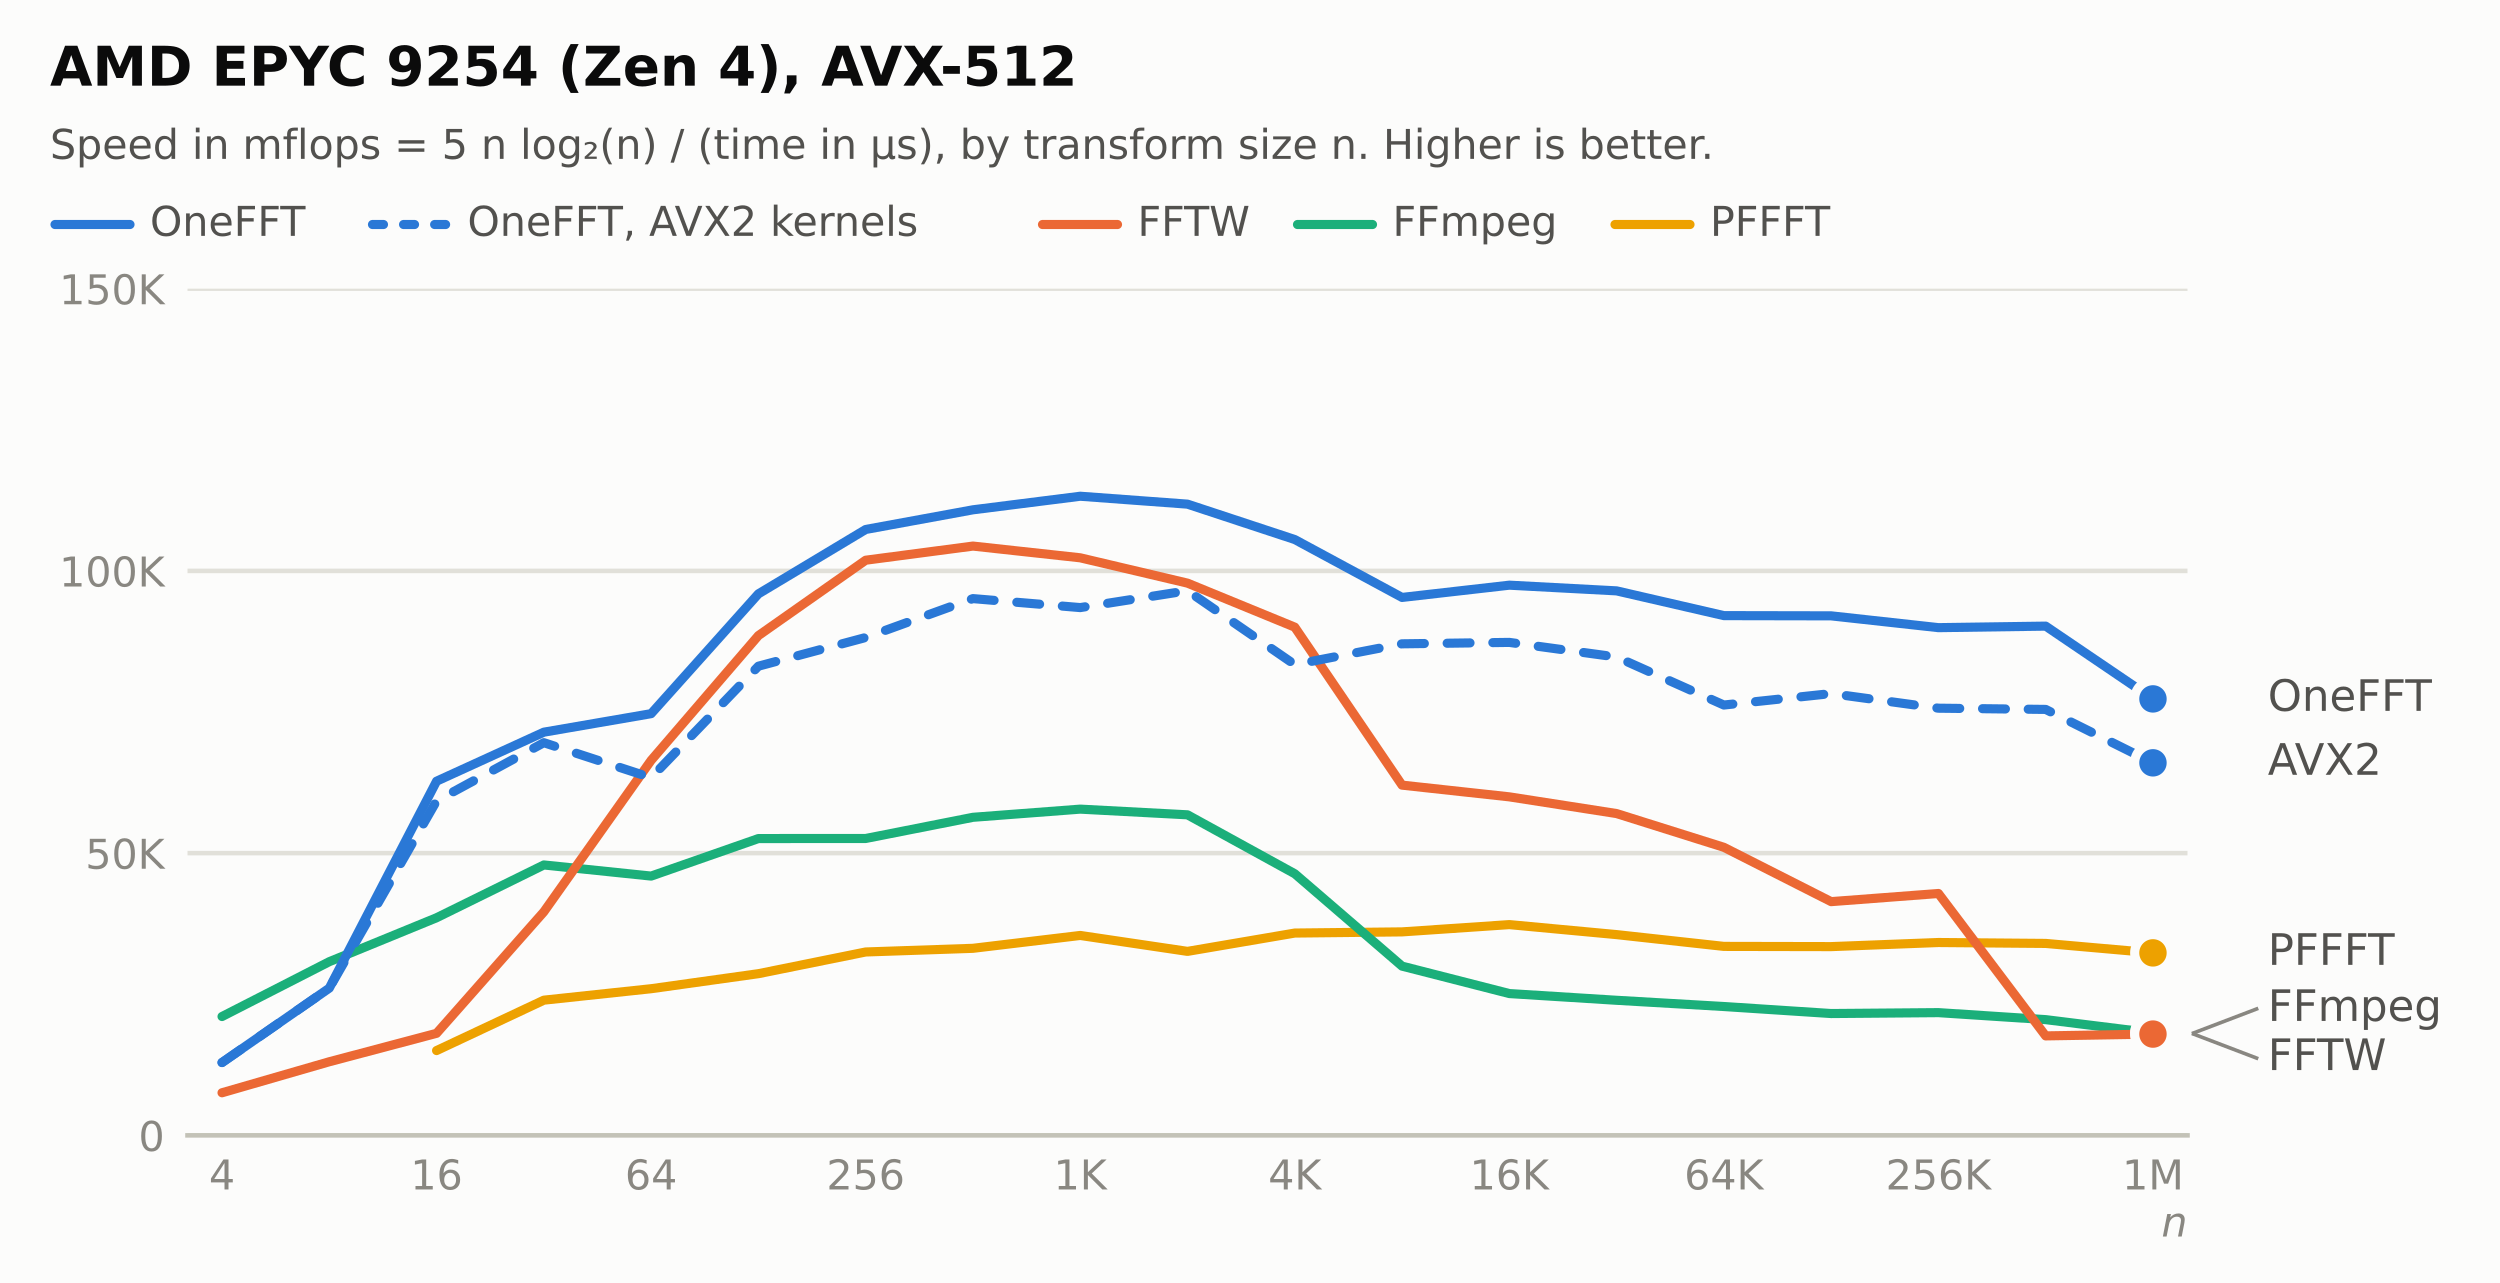
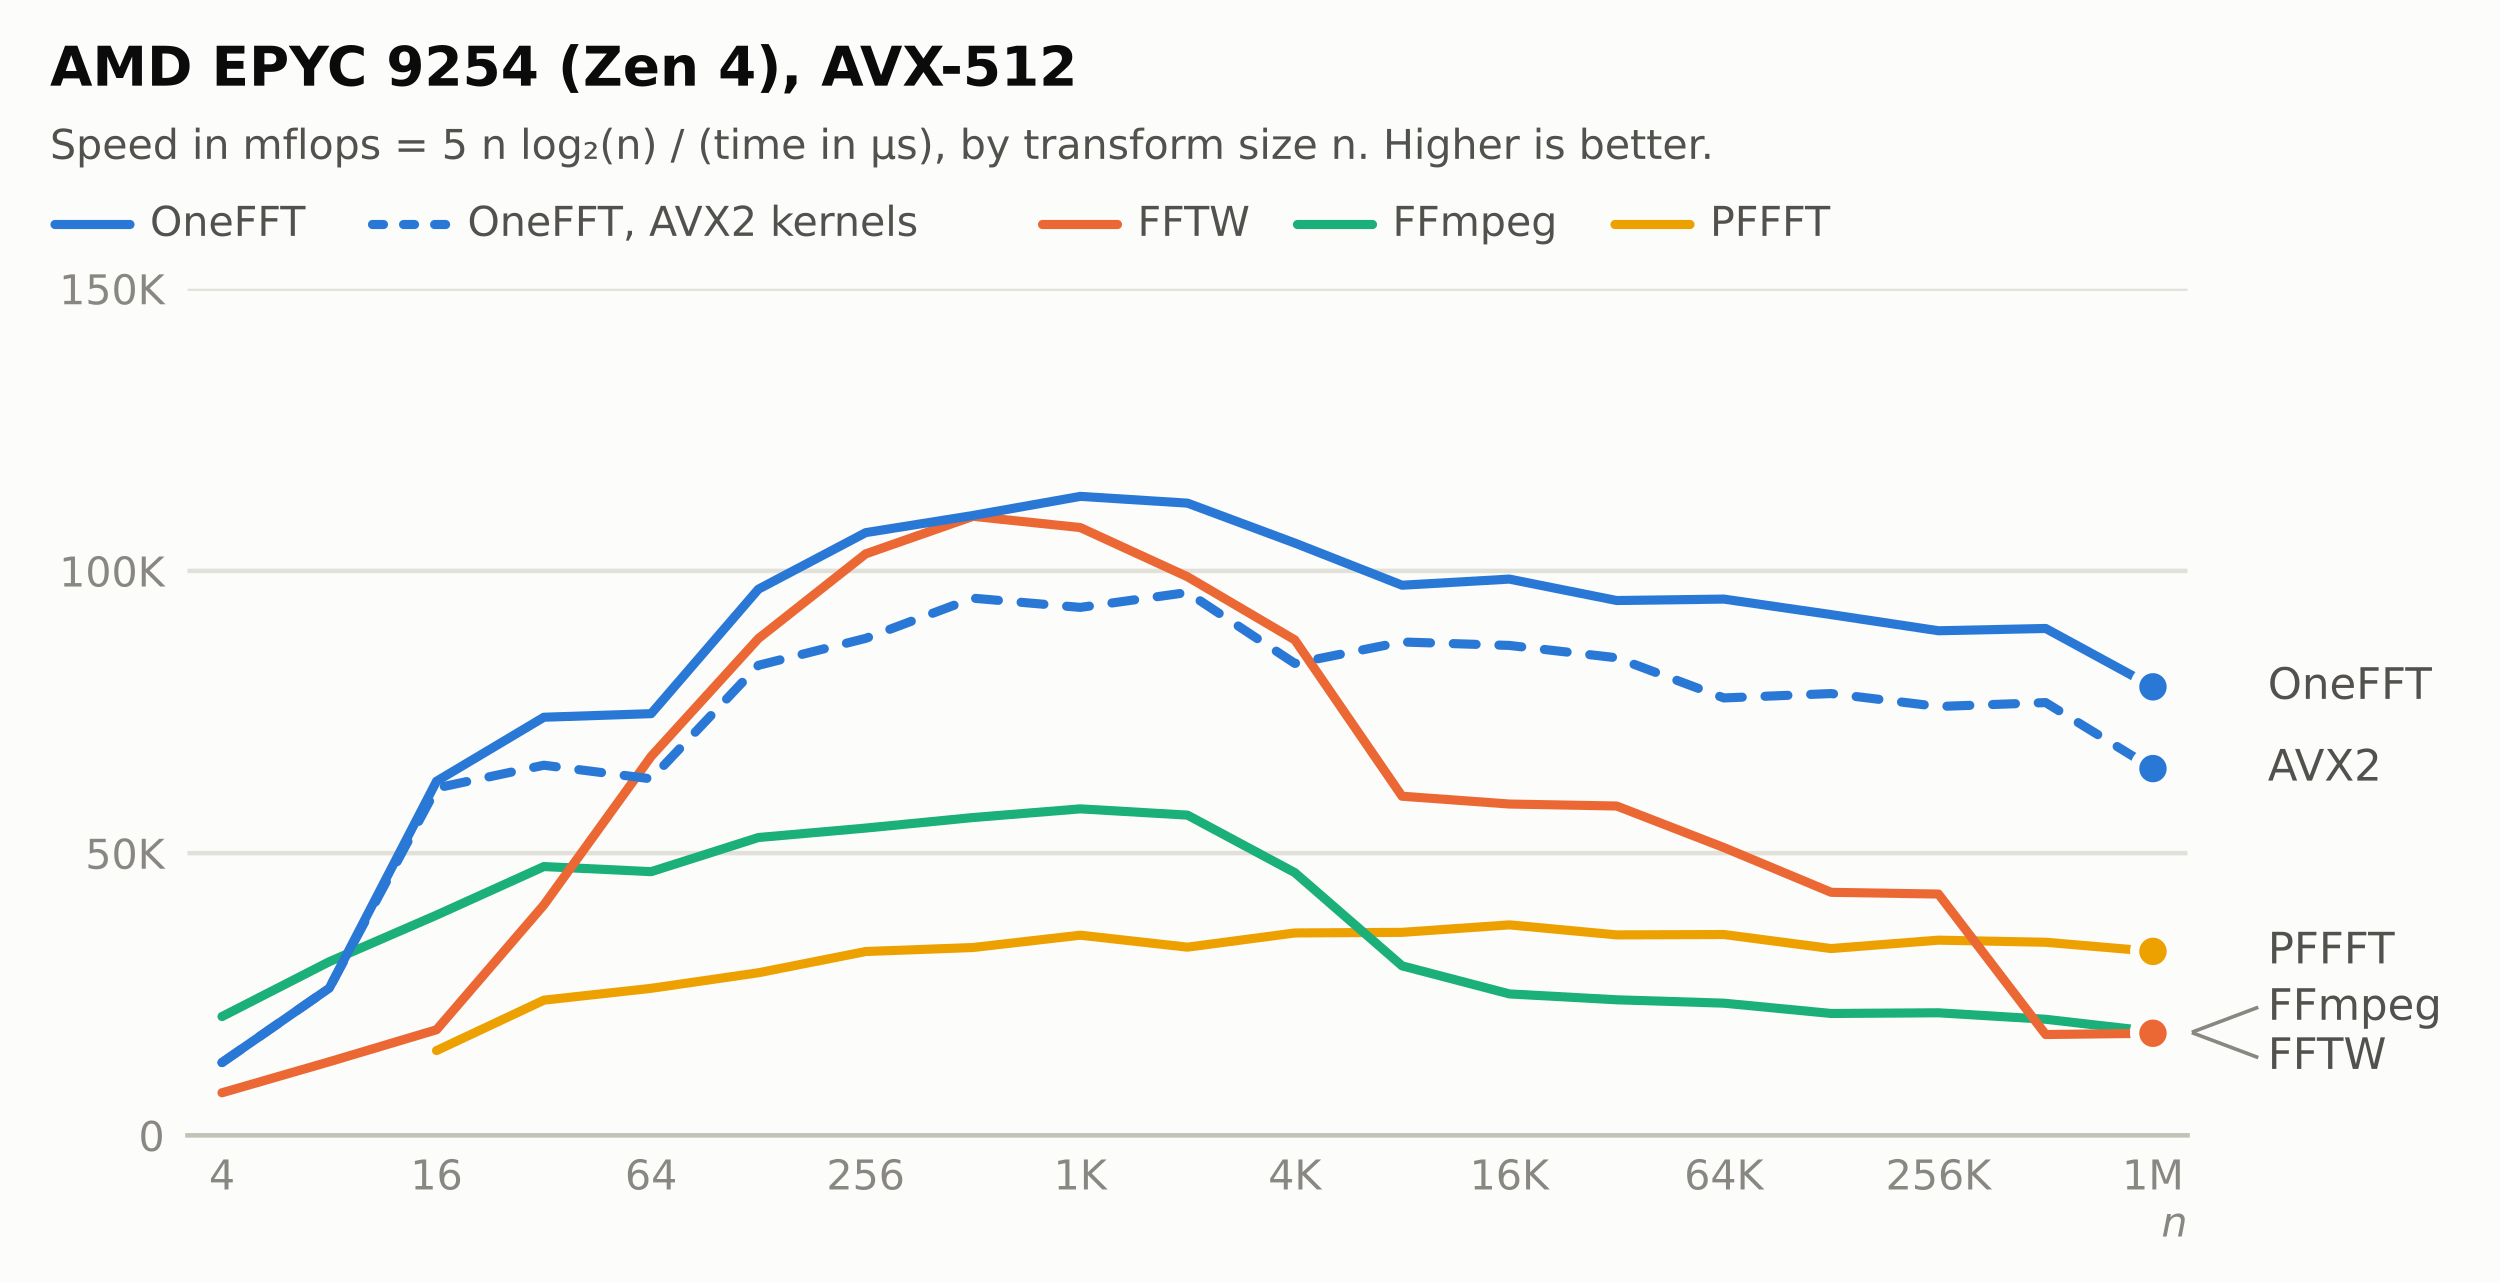
<svg xmlns="http://www.w3.org/2000/svg" xmlns:xlink="http://www.w3.org/1999/xlink" width="547.2pt" height="280.8pt" viewBox="0 0 547.2 280.8" version="1.1">
  <defs>
    <style type="text/css">*{stroke-linejoin: round; stroke-linecap: butt}</style>
  </defs>
  <g id="figure_1">
    <g id="patch_1">
      <path d="M 0 280.8  L 547.2 280.8  L 547.2 0  L 0 0  z " style="fill: #fcfcfb" />
    </g>
    <g id="axes_1">
      <g id="patch_2">
        <path d="M 41.04 248.508  L 478.8 248.508  L 478.8 63.18  L 41.04 63.18  z " style="fill: #fcfcfb" />
      </g>
      <g id="matplotlib.axis_1">
        <g id="xtick_1">
          <g id="line2d_1" />
          <g id="text_1">
            <text style="font-size: 9px; font-family: system-ui, -apple-system, 'Segoe UI', 'DejaVu Sans', sans-serif; text-anchor: middle; fill: #898781" x="48.599" y="260.347" transform="rotate(-0 48.59891 260.3466)">4</text>
          </g>
        </g>
        <g id="xtick_2">
          <g id="line2d_2" />
          <g id="text_2">
            <text style="font-size: 9px; font-family: system-ui, -apple-system, 'Segoe UI', 'DejaVu Sans', sans-serif; text-anchor: middle; fill: #898781" x="95.559" y="260.347" transform="rotate(-0 95.55915 260.3466)">16</text>
          </g>
        </g>
        <g id="xtick_3">
          <g id="line2d_3" />
          <g id="text_3">
            <text style="font-size: 9px; font-family: system-ui, -apple-system, 'Segoe UI', 'DejaVu Sans', sans-serif; text-anchor: middle; fill: #898781" x="142.519" y="260.347" transform="rotate(-0 142.5194 260.3466)">64</text>
          </g>
        </g>
        <g id="xtick_4">
          <g id="line2d_4" />
          <g id="text_4">
            <text style="font-size: 9px; font-family: system-ui, -apple-system, 'Segoe UI', 'DejaVu Sans', sans-serif; text-anchor: middle; fill: #898781" x="189.48" y="260.347" transform="rotate(-0 189.4796 260.3466)">256</text>
          </g>
        </g>
        <g id="xtick_5">
          <g id="line2d_5" />
          <g id="text_5">
            <text style="font-size: 9px; font-family: system-ui, -apple-system, 'Segoe UI', 'DejaVu Sans', sans-serif; text-anchor: middle; fill: #898781" x="236.44" y="260.347" transform="rotate(-0 236.4399 260.3466)">1K</text>
          </g>
        </g>
        <g id="xtick_6">
          <g id="line2d_6" />
          <g id="text_6">
            <text style="font-size: 9px; font-family: system-ui, -apple-system, 'Segoe UI', 'DejaVu Sans', sans-serif; text-anchor: middle; fill: #898781" x="283.4" y="260.347" transform="rotate(-0 283.4001 260.3466)">4K</text>
          </g>
        </g>
        <g id="xtick_7">
          <g id="line2d_7" />
          <g id="text_7">
            <text style="font-size: 9px; font-family: system-ui, -apple-system, 'Segoe UI', 'DejaVu Sans', sans-serif; text-anchor: middle; fill: #898781" x="330.36" y="260.347" transform="rotate(-0 330.3604 260.3466)">16K</text>
          </g>
        </g>
        <g id="xtick_8">
          <g id="line2d_8" />
          <g id="text_8">
            <text style="font-size: 9px; font-family: system-ui, -apple-system, 'Segoe UI', 'DejaVu Sans', sans-serif; text-anchor: middle; fill: #898781" x="377.321" y="260.347" transform="rotate(-0 377.3206 260.3466)">64K</text>
          </g>
        </g>
        <g id="xtick_9">
          <g id="line2d_9" />
          <g id="text_9">
            <text style="font-size: 9px; font-family: system-ui, -apple-system, 'Segoe UI', 'DejaVu Sans', sans-serif; text-anchor: middle; fill: #898781" x="424.281" y="260.347" transform="rotate(-0 424.2808 260.3466)">256K</text>
          </g>
        </g>
        <g id="xtick_10">
          <g id="line2d_10" />
          <g id="text_10">
            <text style="font-size: 9px; font-family: system-ui, -apple-system, 'Segoe UI', 'DejaVu Sans', sans-serif; text-anchor: middle; fill: #898781" x="471.241" y="260.347" transform="rotate(-0 471.2411 260.3466)">1M</text>
          </g>
        </g>
      </g>
      <g id="matplotlib.axis_2">
        <g id="ytick_1">
          <g id="line2d_11">
            <path d="M 41.04 248.508  L 478.8 248.508  " clip-path="url(#p783c82a42f)" style="fill: none; stroke: #e1e0d9; stroke-linecap: square" />
          </g>
          <g id="line2d_12" />
          <g id="text_11">
            <text style="font-size: 9px; font-family: system-ui, -apple-system, 'Segoe UI', 'DejaVu Sans', sans-serif; text-anchor: end; fill: #898781" x="36.04" y="251.927" transform="rotate(-0 36.04 251.9273)">0</text>
          </g>
        </g>
        <g id="ytick_2">
          <g id="line2d_13">
            <path d="M 41.04 186.732  L 478.8 186.732  " clip-path="url(#p783c82a42f)" style="fill: none; stroke: #e1e0d9; stroke-linecap: square" />
          </g>
          <g id="line2d_14" />
          <g id="text_12">
            <text style="font-size: 9px; font-family: system-ui, -apple-system, 'Segoe UI', 'DejaVu Sans', sans-serif; text-anchor: end; fill: #898781" x="36.04" y="190.151" transform="rotate(-0 36.04 190.1513)">50K</text>
          </g>
        </g>
        <g id="ytick_3">
          <g id="line2d_15">
            <path d="M 41.04 124.956  L 478.8 124.956  " clip-path="url(#p783c82a42f)" style="fill: none; stroke: #e1e0d9; stroke-linecap: square" />
          </g>
          <g id="line2d_16" />
          <g id="text_13">
            <text style="font-size: 9px; font-family: system-ui, -apple-system, 'Segoe UI', 'DejaVu Sans', sans-serif; text-anchor: end; fill: #898781" x="36.04" y="128.375" transform="rotate(-0 36.04 128.3753)">100K</text>
          </g>
        </g>
        <g id="ytick_4">
          <g id="line2d_17">
            <path d="M 41.04 63.18  L 478.8 63.18  " clip-path="url(#p783c82a42f)" style="fill: none; stroke: #e1e0d9; stroke-linecap: square" />
          </g>
          <g id="line2d_18" />
          <g id="text_14">
            <text style="font-size: 9px; font-family: system-ui, -apple-system, 'Segoe UI', 'DejaVu Sans', sans-serif; text-anchor: end; fill: #898781" x="36.04" y="66.599" transform="rotate(-0 36.04 66.5993)">150K</text>
          </g>
        </g>
      </g>
      <g id="line2d_19">
-         <path d="M 480.129 226.339  L 493.916 231.593  " style="fill: none; stroke: #898781; stroke-width: 0.8; stroke-linecap: square" />
+         <path d="M 480.129 226.16  L 493.916 231.349  " style="fill: none; stroke: #898781; stroke-width: 0.8; stroke-linecap: square" />
      </g>
      <g id="line2d_20">
-         <path d="M 480.129 226.098  L 493.916 220.844  " style="fill: none; stroke: #898781; stroke-width: 0.8; stroke-linecap: square" />
+         <path d="M 480.129 225.788  L 493.916 220.6  " style="fill: none; stroke: #898781; stroke-width: 0.8; stroke-linecap: square" />
      </g>
      <g id="line2d_21">
-         <path d="M 95.559 229.946  L 119.039 218.915  L 142.519 216.408  L 166 213.117  L 189.48 208.369  L 212.96 207.567  L 236.44 204.752  L 259.92 208.237  L 283.4 204.228  L 306.88 203.97  L 330.36 202.378  L 353.84 204.567  L 377.321 207.146  L 400.801 207.196  L 424.281 206.297  L 447.761 206.497  L 471.241 208.567  " clip-path="url(#p783c82a42f)" style="fill: none; stroke: #eda100; stroke-width: 2; stroke-linecap: round" />
+         <path d="M 95.559 229.946  L 119.039 218.915  L 142.519 216.321  L 166 212.912  L 189.48 208.267  L 212.96 207.395  L 236.44 204.694  L 259.92 207.314  L 283.4 204.206  L 306.88 204.071  L 330.36 202.435  L 353.84 204.63  L 377.321 204.545  L 400.801 207.62  L 424.281 205.781  L 447.761 206.243  L 471.241 208.243  " clip-path="url(#p783c82a42f)" style="fill: none; stroke: #eda100; stroke-width: 2; stroke-linecap: round" />
      </g>
      <g id="line2d_22">
-         <path d="M 48.599 222.497  L 72.079 210.492  L 95.559 200.873  L 119.039 189.321  L 142.519 191.757  L 166 183.542  L 189.48 183.527  L 212.96 178.891  L 236.44 177.102  L 259.92 178.348  L 283.4 191.247  L 306.88 211.468  L 330.36 217.471  L 353.84 218.943  L 377.321 220.308  L 400.801 221.843  L 424.281 221.645  L 447.761 223.178  L 471.241 226.098  " clip-path="url(#p783c82a42f)" style="fill: none; stroke: #1baf7a; stroke-width: 2; stroke-linecap: round" />
+         <path d="M 48.599 222.497  L 72.079 210.492  L 95.559 200.293  L 119.039 189.674  L 142.519 190.79  L 166 183.312  L 189.48 181.247  L 212.96 178.942  L 236.44 177.045  L 259.92 178.415  L 283.4 190.997  L 306.88 211.405  L 330.36 217.548  L 353.84 218.835  L 377.321 219.574  L 400.801 221.828  L 424.281 221.678  L 447.761 223.1  L 471.241 225.788  " clip-path="url(#p783c82a42f)" style="fill: none; stroke: #1baf7a; stroke-width: 2; stroke-linecap: round" />
      </g>
      <g id="line2d_23">
-         <path d="M 48.599 239.183  L 72.079 232.393  L 95.559 226.171  L 119.039 199.577  L 142.519 166.425  L 166 139.118  L 189.48 122.62  L 212.96 119.526  L 236.44 122.092  L 259.92 127.639  L 283.4 137.272  L 306.88 171.851  L 330.36 174.415  L 353.84 178.073  L 377.321 185.459  L 400.801 197.349  L 424.281 195.568  L 447.761 226.736  L 471.241 226.339  " clip-path="url(#p783c82a42f)" style="fill: none; stroke: #eb6834; stroke-width: 2; stroke-linecap: round" />
+         <path d="M 48.599 239.183  L 72.079 232.393  L 95.559 225.387  L 119.039 198.079  L 142.519 165.564  L 166 139.763  L 189.48 121.227  L 212.96 113.018  L 236.44 115.472  L 259.92 126.248  L 283.4 140.057  L 306.88 174.279  L 330.36 175.987  L 353.84 176.419  L 377.321 185.514  L 400.801 195.311  L 424.281 195.691  L 447.761 226.437  L 471.241 226.16  " clip-path="url(#p783c82a42f)" style="fill: none; stroke: #eb6834; stroke-width: 2; stroke-linecap: round" />
      </g>
      <g id="line2d_24">
-         <path d="M 48.599 232.566  L 72.079 216.277  L 95.559 175.292  L 119.039 162.559  L 142.519 170.218  L 166 145.815  L 189.48 139.535  L 212.96 131.024  L 236.44 132.988  L 259.92 129.295  L 283.4 145.47  L 306.88 140.92  L 330.36 140.607  L 353.84 143.809  L 377.321 154.317  L 400.801 151.809  L 424.281 155.009  L 447.761 155.277  L 471.241 166.968  " clip-path="url(#p783c82a42f)" style="fill: none; stroke-dasharray: 5,5; stroke-dashoffset: 0; stroke: #2a78d6; stroke-width: 2; stroke-linecap: round" />
+         <path d="M 48.599 232.566  L 72.079 216.277  L 95.559 172.476  L 119.039 167.49  L 142.519 170.475  L 166 145.625  L 189.48 139.723  L 212.96 130.927  L 236.44 132.946  L 259.92 129.682  L 283.4 145.204  L 306.88 140.514  L 330.36 141.271  L 353.84 143.975  L 377.321 152.765  L 400.801 151.805  L 424.281 154.64  L 447.761 153.782  L 471.241 168.229  " clip-path="url(#p783c82a42f)" style="fill: none; stroke-dasharray: 5,5; stroke-dashoffset: 0; stroke: #2a78d6; stroke-width: 2; stroke-linecap: round" />
      </g>
      <g id="patch_3">
        <path d="M 41.04 248.508  L 478.8 248.508  " style="fill: none; stroke: #c3c2b7; stroke-linejoin: miter; stroke-linecap: square" />
      </g>
      <g id="line2d_25">
-         <path d="M 48.599 232.566  L 72.079 216.277  L 95.559 170.985  L 119.039 160.257  L 142.519 156.205  L 166 129.983  L 189.48 115.89  L 212.96 111.585  L 236.44 108.617  L 259.92 110.348  L 283.4 118.095  L 306.88 130.765  L 330.36 128.083  L 353.84 129.33  L 377.321 134.748  L 400.801 134.797  L 424.281 137.381  L 447.761 137.047  L 471.241 152.976  " clip-path="url(#p783c82a42f)" style="fill: none; stroke: #2a78d6; stroke-width: 2; stroke-linecap: round" />
+         <path d="M 48.599 232.566  L 72.079 216.277  L 95.559 170.985  L 119.039 156.988  L 142.519 156.205  L 166 128.959  L 189.48 116.582  L 212.96 112.825  L 236.44 108.648  L 259.92 110.128  L 283.4 118.863  L 306.88 128.093  L 330.36 126.752  L 353.84 131.441  L 377.321 131.13  L 400.801 134.531  L 424.281 138.057  L 447.761 137.559  L 471.241 150.337  " clip-path="url(#p783c82a42f)" style="fill: none; stroke: #2a78d6; stroke-width: 2; stroke-linecap: round" />
      </g>
      <g id="text_15">
-         <text style="font-size: 9.5px; font-family: system-ui, -apple-system, 'Segoe UI', 'DejaVu Sans', sans-serif; text-anchor: start; fill: #52514e" x="496.374" y="234.214" transform="rotate(-0 496.374 234.2144)">FFTW</text>
+         <text style="font-size: 9.5px; font-family: system-ui, -apple-system, 'Segoe UI', 'DejaVu Sans', sans-serif; text-anchor: start; fill: #52514e" x="496.374" y="233.97" transform="rotate(-0 496.374 233.9701)">FFTW</text>
      </g>
      <g id="text_16">
-         <text style="font-size: 9.5px; font-family: system-ui, -apple-system, 'Segoe UI', 'DejaVu Sans', sans-serif; text-anchor: start; fill: #52514e" x="496.374" y="223.465" transform="rotate(-0 496.374 223.4654)">FFmpeg</text>
+         <text style="font-size: 9.5px; font-family: system-ui, -apple-system, 'Segoe UI', 'DejaVu Sans', sans-serif; text-anchor: start; fill: #52514e" x="496.374" y="223.221" transform="rotate(-0 496.374 223.2211)">FFmpeg</text>
      </g>
      <g id="text_17">
-         <text style="font-size: 9.5px; font-family: system-ui, -apple-system, 'Segoe UI', 'DejaVu Sans', sans-serif; text-anchor: start; fill: #52514e" x="496.374" y="211.188" transform="rotate(-0 496.374 211.1883)">PFFFT</text>
+         <text style="font-size: 9.5px; font-family: system-ui, -apple-system, 'Segoe UI', 'DejaVu Sans', sans-serif; text-anchor: start; fill: #52514e" x="496.374" y="210.864" transform="rotate(-0 496.374 210.8644)">PFFFT</text>
      </g>
      <g id="text_18">
-         <text style="font-size: 9.5px; font-family: system-ui, -apple-system, 'Segoe UI', 'DejaVu Sans', sans-serif; text-anchor: start; fill: #52514e" x="496.374" y="169.589" transform="rotate(-0 496.374 169.589)">AVX2</text>
+         <text style="font-size: 9.5px; font-family: system-ui, -apple-system, 'Segoe UI', 'DejaVu Sans', sans-serif; text-anchor: start; fill: #52514e" x="496.374" y="170.85" transform="rotate(-0 496.374 170.8501)">AVX2</text>
      </g>
      <g id="text_19">
-         <text style="font-size: 9.5px; font-family: system-ui, -apple-system, 'Segoe UI', 'DejaVu Sans', sans-serif; text-anchor: start; fill: #52514e" x="496.374" y="155.597" transform="rotate(-0 496.374 155.5973)">OneFFT</text>
+         <text style="font-size: 9.5px; font-family: system-ui, -apple-system, 'Segoe UI', 'DejaVu Sans', sans-serif; text-anchor: start; fill: #52514e" x="496.374" y="152.958" transform="rotate(-0 496.374 152.9579)">OneFFT</text>
      </g>
      <g id="line2d_26">
-         <path d="M 471.241 208.567  " style="fill: none; stroke: #1f77b4; stroke-width: 1.5; stroke-linecap: square" />
+         <path d="M 471.241 208.243  " style="fill: none; stroke: #1f77b4; stroke-width: 1.5; stroke-linecap: square" />
        <defs>
          <path id="m5d4fb2577f" d="M 0 4  C 1.061 4 2.078 3.579 2.828 2.828  C 3.579 2.078 4 1.061 4 0  C 4 -1.061 3.579 -2.078 2.828 -2.828  C 2.078 -3.579 1.061 -4 0 -4  C -1.061 -4 -2.078 -3.579 -2.828 -2.828  C -3.579 -2.078 -4 -1.061 -4 0  C -4 1.061 -3.579 2.078 -2.828 2.828  C -2.078 3.579 -1.061 4 0 4  z " style="stroke: #fcfcfb; stroke-width: 2" />
        </defs>
        <g>
-           <use xlink:href="#m5d4fb2577f" x="471.241" y="208.567" style="fill: #eda100; stroke: #fcfcfb; stroke-width: 2" />
+           <use xlink:href="#m5d4fb2577f" x="471.241" y="208.243" style="fill: #eda100; stroke: #fcfcfb; stroke-width: 2" />
        </g>
      </g>
      <g id="line2d_27">
-         <path d="M 471.241 226.098  " style="fill: none; stroke: #ff7f0e; stroke-width: 1.5; stroke-linecap: square" />
+         <path d="M 471.241 225.788  " style="fill: none; stroke: #ff7f0e; stroke-width: 1.5; stroke-linecap: square" />
        <defs>
          <path id="mb385538bec" d="M 0 4  C 1.061 4 2.078 3.579 2.828 2.828  C 3.579 2.078 4 1.061 4 0  C 4 -1.061 3.579 -2.078 2.828 -2.828  C 2.078 -3.579 1.061 -4 0 -4  C -1.061 -4 -2.078 -3.579 -2.828 -2.828  C -3.579 -2.078 -4 -1.061 -4 0  C -4 1.061 -3.579 2.078 -2.828 2.828  C -2.078 3.579 -1.061 4 0 4  z " style="stroke: #fcfcfb; stroke-width: 2" />
        </defs>
        <g>
-           <use xlink:href="#mb385538bec" x="471.241" y="226.098" style="fill: #1baf7a; stroke: #fcfcfb; stroke-width: 2" />
+           <use xlink:href="#mb385538bec" x="471.241" y="225.788" style="fill: #1baf7a; stroke: #fcfcfb; stroke-width: 2" />
        </g>
      </g>
      <g id="line2d_28">
-         <path d="M 471.241 226.339  " style="fill: none; stroke: #2ca02c; stroke-width: 1.5; stroke-linecap: square" />
+         <path d="M 471.241 226.16  " style="fill: none; stroke: #2ca02c; stroke-width: 1.5; stroke-linecap: square" />
        <defs>
          <path id="m1467af2e55" d="M 0 4  C 1.061 4 2.078 3.579 2.828 2.828  C 3.579 2.078 4 1.061 4 0  C 4 -1.061 3.579 -2.078 2.828 -2.828  C 2.078 -3.579 1.061 -4 0 -4  C -1.061 -4 -2.078 -3.579 -2.828 -2.828  C -3.579 -2.078 -4 -1.061 -4 0  C -4 1.061 -3.579 2.078 -2.828 2.828  C -2.078 3.579 -1.061 4 0 4  z " style="stroke: #fcfcfb; stroke-width: 2" />
        </defs>
        <g>
-           <use xlink:href="#m1467af2e55" x="471.241" y="226.339" style="fill: #eb6834; stroke: #fcfcfb; stroke-width: 2" />
+           <use xlink:href="#m1467af2e55" x="471.241" y="226.16" style="fill: #eb6834; stroke: #fcfcfb; stroke-width: 2" />
        </g>
      </g>
      <g id="line2d_29">
-         <path d="M 471.241 166.968  " style="fill: none; stroke: #d62728; stroke-width: 1.5; stroke-linecap: square" />
+         <path d="M 471.241 168.229  " style="fill: none; stroke: #d62728; stroke-width: 1.5; stroke-linecap: square" />
        <defs>
          <path id="mdb0aa99128" d="M 0 4  C 1.061 4 2.078 3.579 2.828 2.828  C 3.579 2.078 4 1.061 4 0  C 4 -1.061 3.579 -2.078 2.828 -2.828  C 2.078 -3.579 1.061 -4 0 -4  C -1.061 -4 -2.078 -3.579 -2.828 -2.828  C -3.579 -2.078 -4 -1.061 -4 0  C -4 1.061 -3.579 2.078 -2.828 2.828  C -2.078 3.579 -1.061 4 0 4  z " style="stroke: #fcfcfb; stroke-width: 2" />
        </defs>
        <g>
-           <use xlink:href="#mdb0aa99128" x="471.241" y="166.968" style="fill: #2a78d6; stroke: #fcfcfb; stroke-width: 2" />
+           <use xlink:href="#mdb0aa99128" x="471.241" y="168.229" style="fill: #2a78d6; stroke: #fcfcfb; stroke-width: 2" />
        </g>
      </g>
      <g id="line2d_30">
-         <path d="M 471.241 152.976  " style="fill: none; stroke: #9467bd; stroke-width: 1.5; stroke-linecap: square" />
-         <g>
-           <use xlink:href="#mdb0aa99128" x="471.241" y="152.976" style="fill: #2a78d6; stroke: #fcfcfb; stroke-width: 2" />
+         <path d="M 471.241 150.337  " style="fill: none; stroke: #9467bd; stroke-width: 1.5; stroke-linecap: square" />
+         <g>
+           <use xlink:href="#mdb0aa99128" x="471.241" y="150.337" style="fill: #2a78d6; stroke: #fcfcfb; stroke-width: 2" />
        </g>
      </g>
    </g>
    <g id="line2d_31">
      <path d="M 12.038 49.14  L 28.454 49.14  " style="fill: none; stroke: #2a78d6; stroke-width: 2; stroke-linecap: round" />
    </g>
    <g id="line2d_32">
      <path d="M 81.533 49.14  L 97.949 49.14  " style="fill: none; stroke-dasharray: 2.4,4.4; stroke-dashoffset: 0; stroke: #2a78d6; stroke-width: 2; stroke-linecap: round" />
    </g>
    <g id="line2d_33">
      <path d="M 228.182 49.14  L 244.598 49.14  " style="fill: none; stroke: #eb6834; stroke-width: 2; stroke-linecap: round" />
    </g>
    <g id="line2d_34">
      <path d="M 283.997 49.14  L 300.413 49.14  " style="fill: none; stroke: #1baf7a; stroke-width: 2; stroke-linecap: round" />
    </g>
    <g id="line2d_35">
      <path d="M 353.491 49.14  L 369.907 49.14  " style="fill: none; stroke: #eda100; stroke-width: 2; stroke-linecap: round" />
    </g>
    <g id="text_20">
      <text style="font-weight: 700; font-size: 12px; font-family: system-ui, -apple-system, 'Segoe UI', 'DejaVu Sans', sans-serif; text-anchor: start; fill: #0b0b0b" x="10.944" y="18.755" transform="rotate(-0 10.944 18.75525)">AMD EPYC 9254 (Zen 4), AVX-512</text>
    </g>
    <g id="text_21">
      <text style="font-size: 9px; font-family: system-ui, -apple-system, 'Segoe UI', 'DejaVu Sans', sans-serif; text-anchor: start; fill: #52514e" x="10.944" y="34.775" transform="rotate(-0 10.944 34.77544)">Speed in mflops = 5 n log₂(n) / (time in µs), by transform size n. Higher is better.</text>
    </g>
    <g id="text_22">
      <text style="font-size: 9px; font-family: system-ui, -apple-system, 'Segoe UI', 'DejaVu Sans', sans-serif; text-anchor: start; fill: #52514e" x="32.832" y="51.623" transform="rotate(-0 32.832 51.62344)">OneFFT</text>
    </g>
    <g id="text_23">
      <text style="font-size: 9px; font-family: system-ui, -apple-system, 'Segoe UI', 'DejaVu Sans', sans-serif; text-anchor: start; fill: #52514e" x="102.326" y="51.623" transform="rotate(-0 102.3264 51.62344)">OneFFT, AVX2 kernels</text>
    </g>
    <g id="text_24">
      <text style="font-size: 9px; font-family: system-ui, -apple-system, 'Segoe UI', 'DejaVu Sans', sans-serif; text-anchor: start; fill: #52514e" x="248.976" y="51.623" transform="rotate(-0 248.976 51.62344)">FFTW</text>
    </g>
    <g id="text_25">
      <text style="font-size: 9px; font-family: system-ui, -apple-system, 'Segoe UI', 'DejaVu Sans', sans-serif; text-anchor: start; fill: #52514e" x="304.79" y="51.623" transform="rotate(-0 304.7904 51.62344)">FFmpeg</text>
    </g>
    <g id="text_26">
      <text style="font-size: 9px; font-family: system-ui, -apple-system, 'Segoe UI', 'DejaVu Sans', sans-serif; text-anchor: start; fill: #52514e" x="374.285" y="51.623" transform="rotate(-0 374.2848 51.62344)">PFFFT</text>
    </g>
    <g id="text_27">
      <text style="font-style: italic; font-size: 9px; font-family: system-ui, -apple-system, 'Segoe UI', 'DejaVu Sans', sans-serif; text-anchor: end; fill: #898781" x="478.8" y="270.647" transform="rotate(-0 478.8 270.6474)">n</text>
    </g>
  </g>
  <defs>
    <clipPath id="p783c82a42f">
      <rect x="41.04" y="63.18" width="437.76" height="185.328" />
    </clipPath>
  </defs>
</svg>
